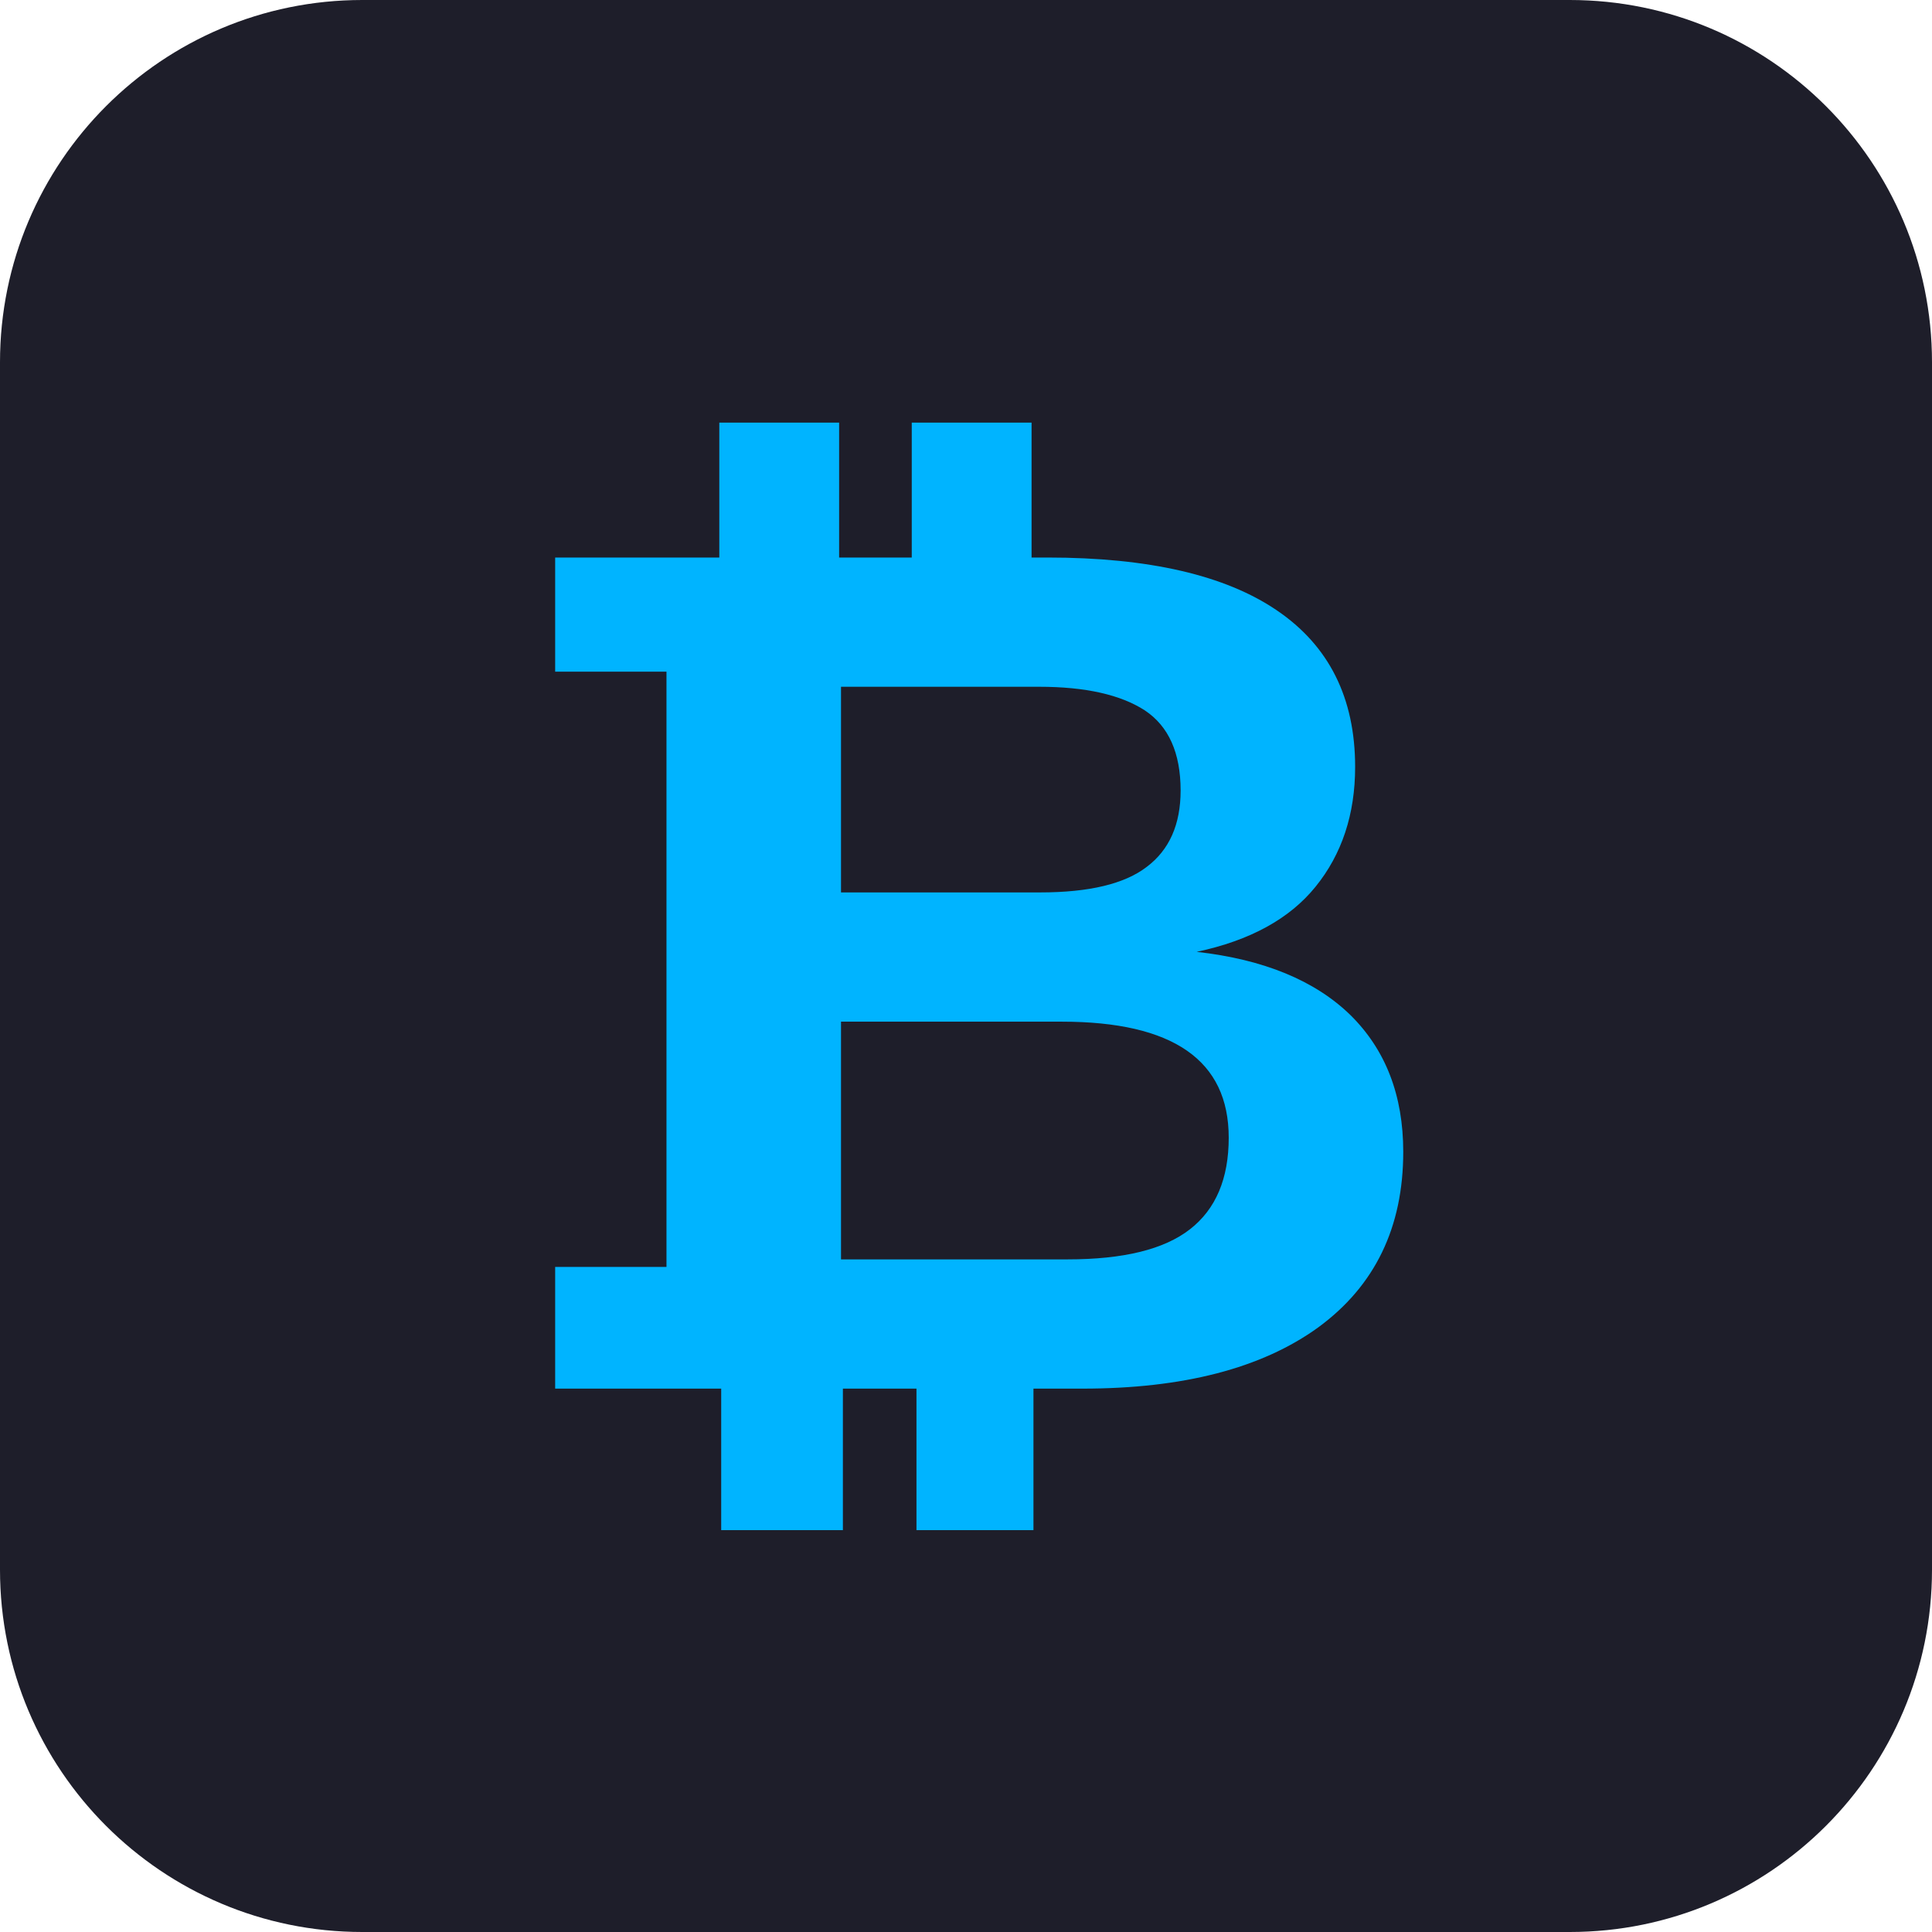
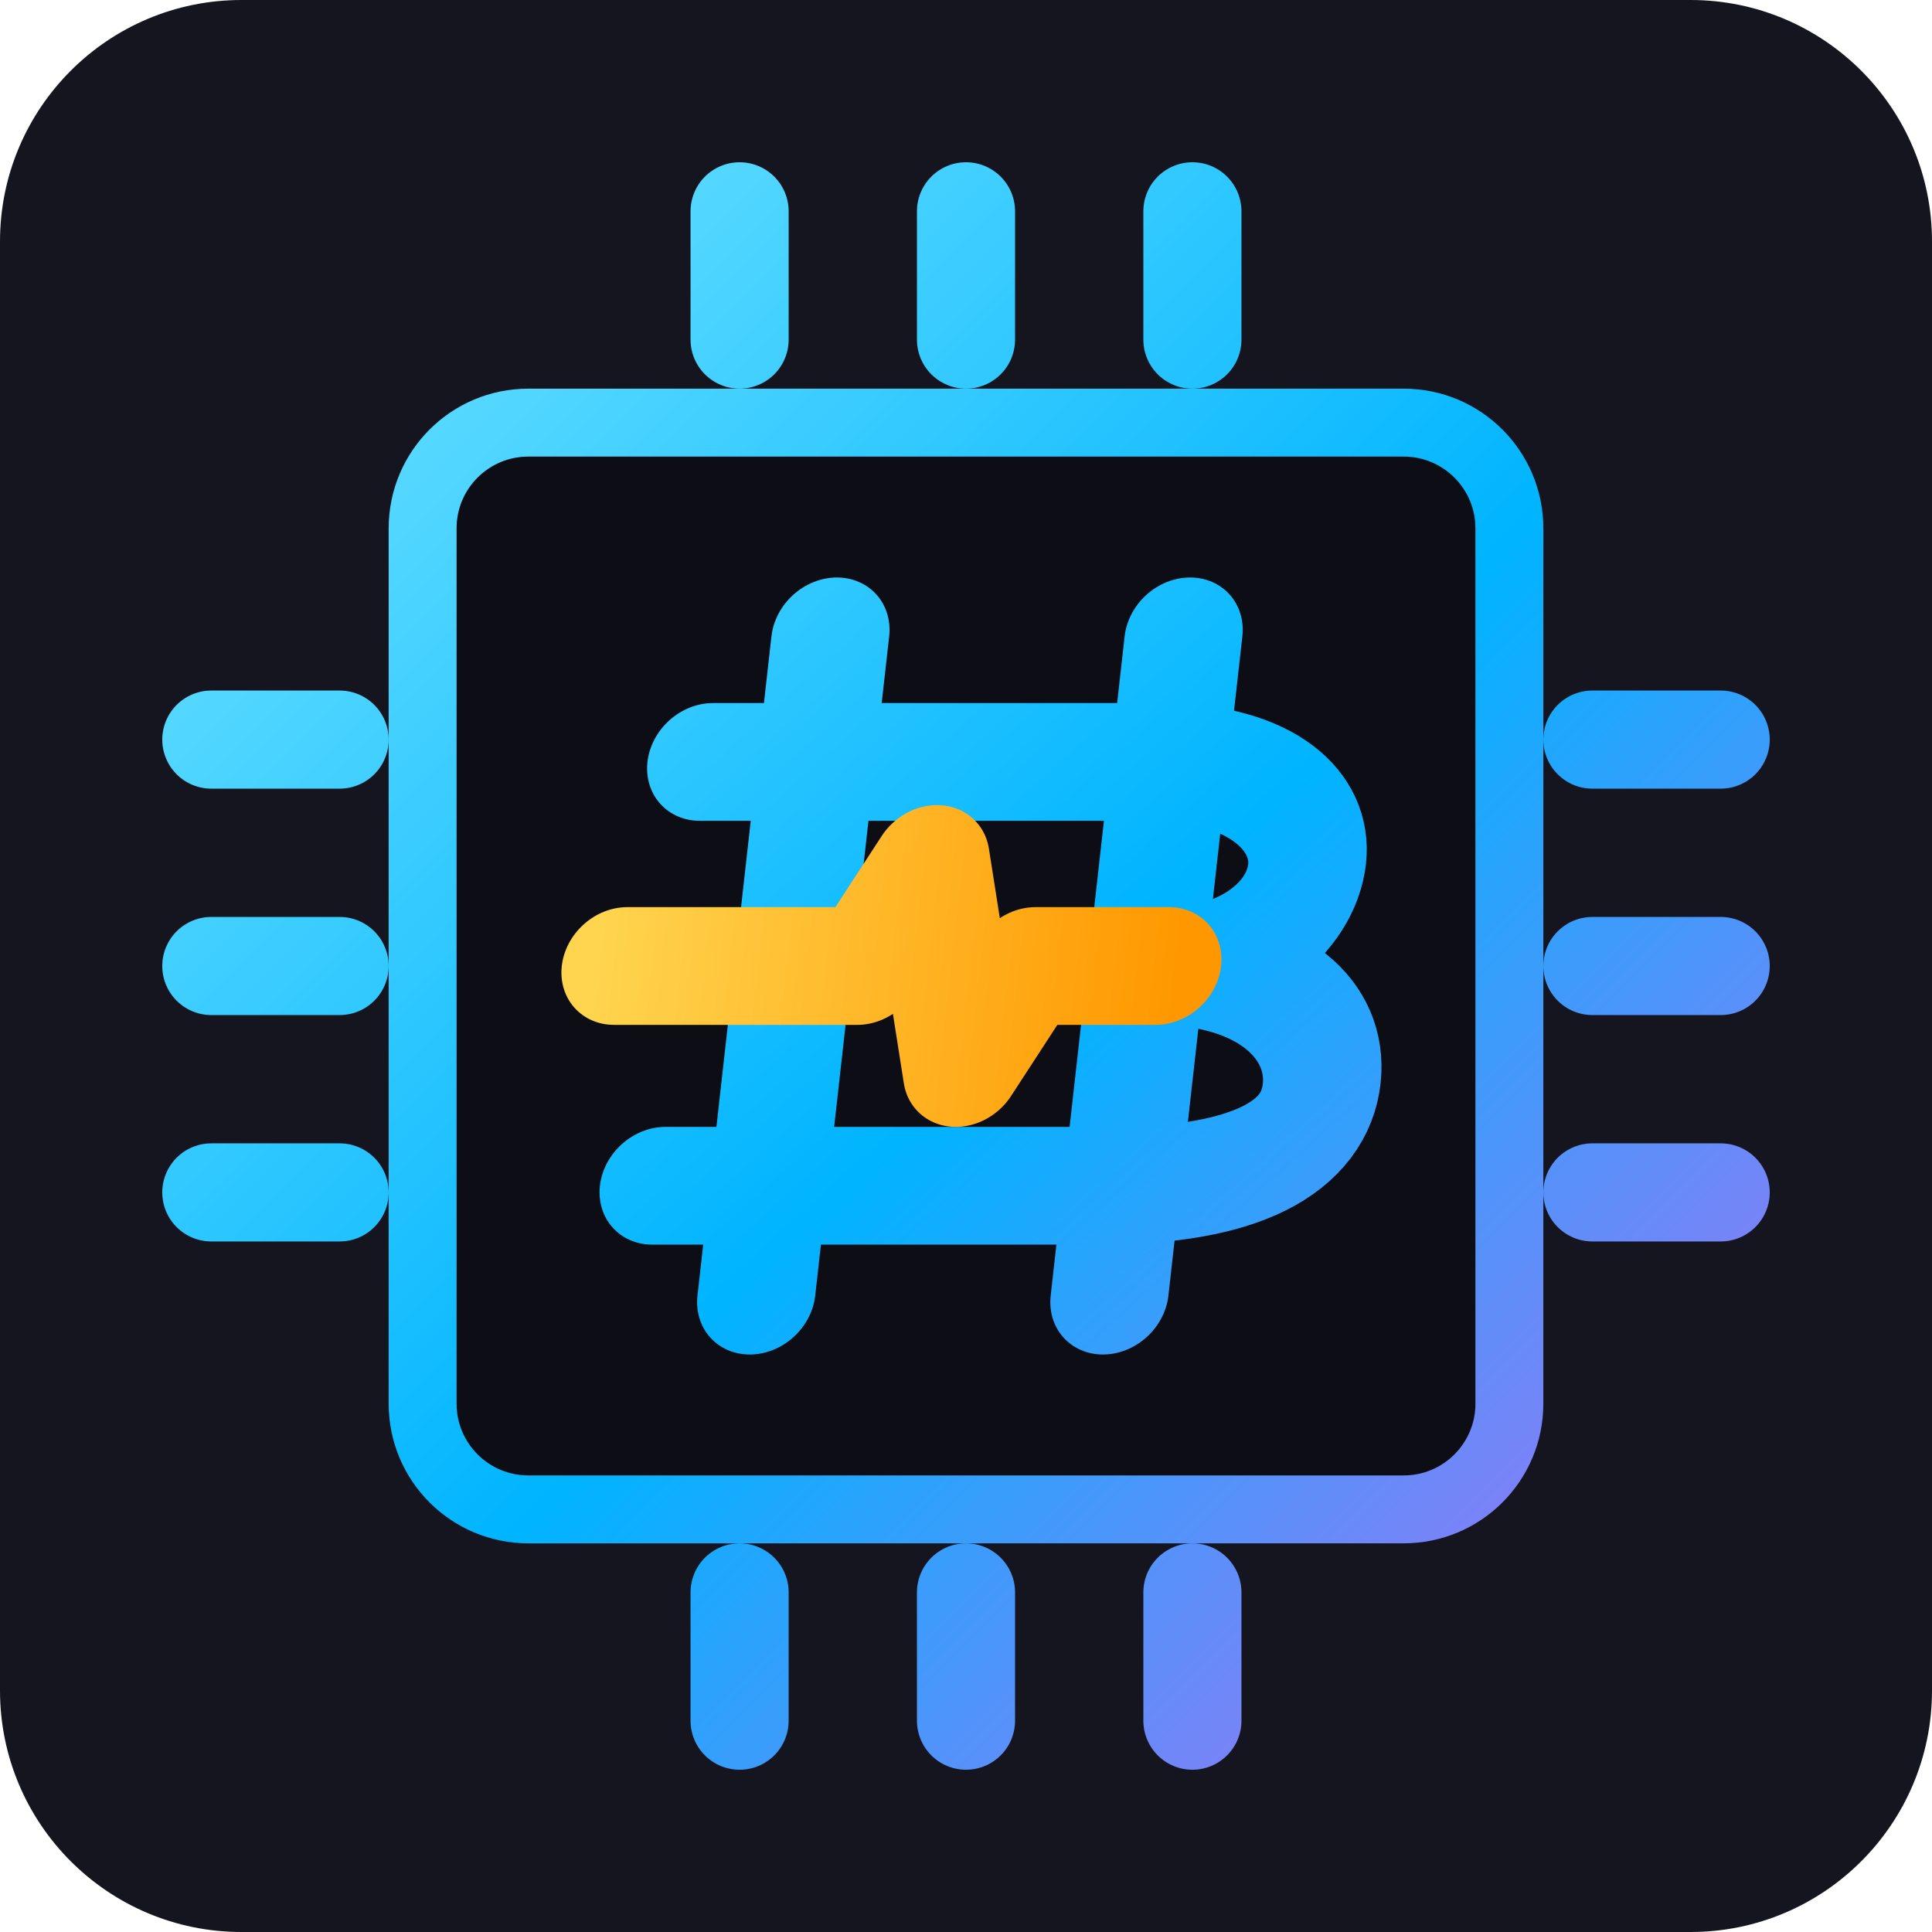
- <svg xmlns="http://www.w3.org/2000/svg" viewBox="0 0 32 32">
-   <rect width="32" height="32" rx="6" fill="#1e1e2a" />
-   <text x="16" y="23" font-family="Arial, sans-serif" font-size="20" font-weight="bold" fill="#00b4ff" text-anchor="middle">₿</text>
+ <svg xmlns="http://www.w3.org/2000/svg" viewBox="0 0 512 512">
+   <defs>
+     <linearGradient id="neon" gradientUnits="userSpaceOnUse" x1="96" y1="96" x2="416" y2="416">
+       <stop offset="0" stop-color="#5fdcff" />
+       <stop offset=".55" stop-color="#00b4ff" />
+       <stop offset="1" stop-color="#8b7cf6" />
+     </linearGradient>
+     <linearGradient id="amber" gradientUnits="userSpaceOnUse" x1="160" y1="0" x2="310" y2="0">
+       <stop offset="0" stop-color="#ffd54f" />
+       <stop offset="1" stop-color="#ff9800" />
+     </linearGradient>
+   </defs>
+   <rect width="512" height="512" rx="64" fill="#15151f" />
+   <g stroke="url(#neon)" stroke-width="26" stroke-linecap="round">
+     <path d="M196 56v34M256 56v34M316 56v34" />
+     <path d="M196 422v34M256 422v34M316 422v34" />
+     <path d="M56 196h34M56 256h34M56 316h34" />
+     <path d="M422 196h34M422 256h34M422 316h34" />
+   </g>
+   <rect x="112" y="112" width="288" height="288" rx="28" fill="#0d0d16" stroke="url(#neon)" stroke-width="18" />
+   <g transform="translate(256 256) scale(1.04) skewX(-6.4) translate(-256 -256)" stroke-width="30" stroke-linecap="round" stroke-linejoin="round" fill="none">
+     <g stroke="url(#neon)">
+       <path d="M212 172 V340" />
+       <path d="M302 172 V340" />
+       <path d="M184 204 H298 C326 204 340 217 340 230 C340 244 326 256 306 256" />
+       <path d="M306 256 C334 256 350 270 350 286 C350 302 334 312 298 312 H184" />
+     </g>
+     <path d="M168 256 H230 L244 230 L258 282 L272 256 H306" stroke="url(#amber)" />
+   </g>
</svg>
